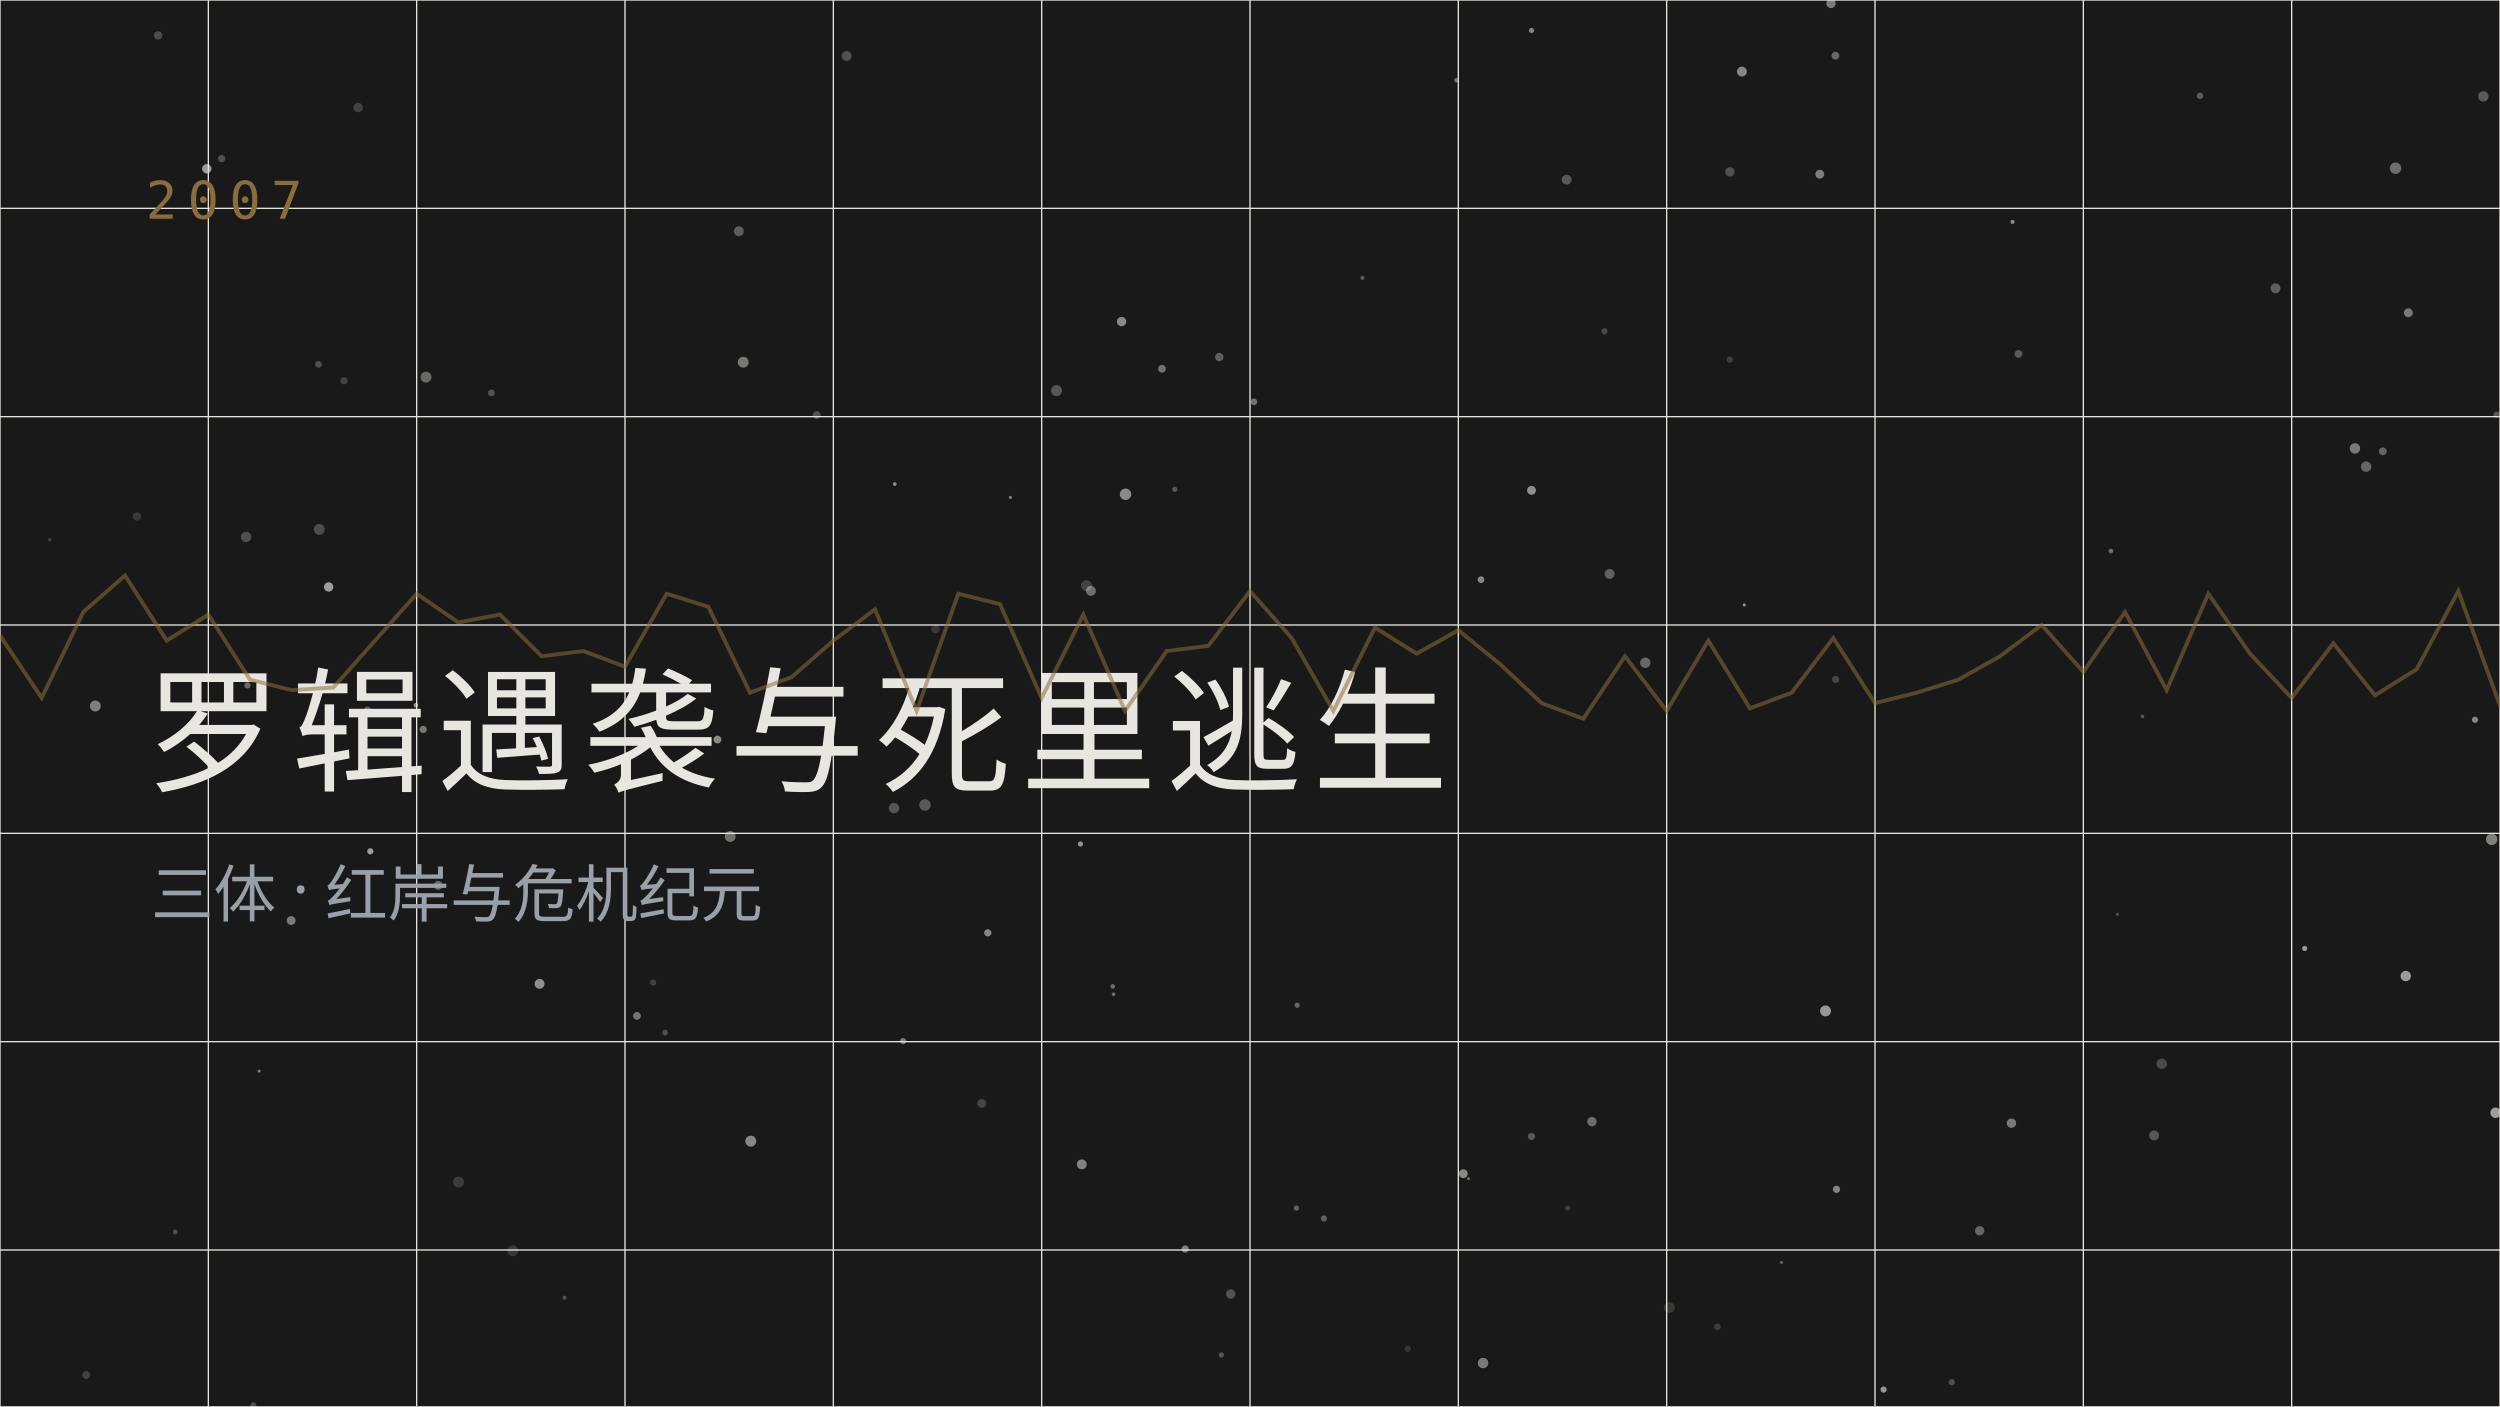
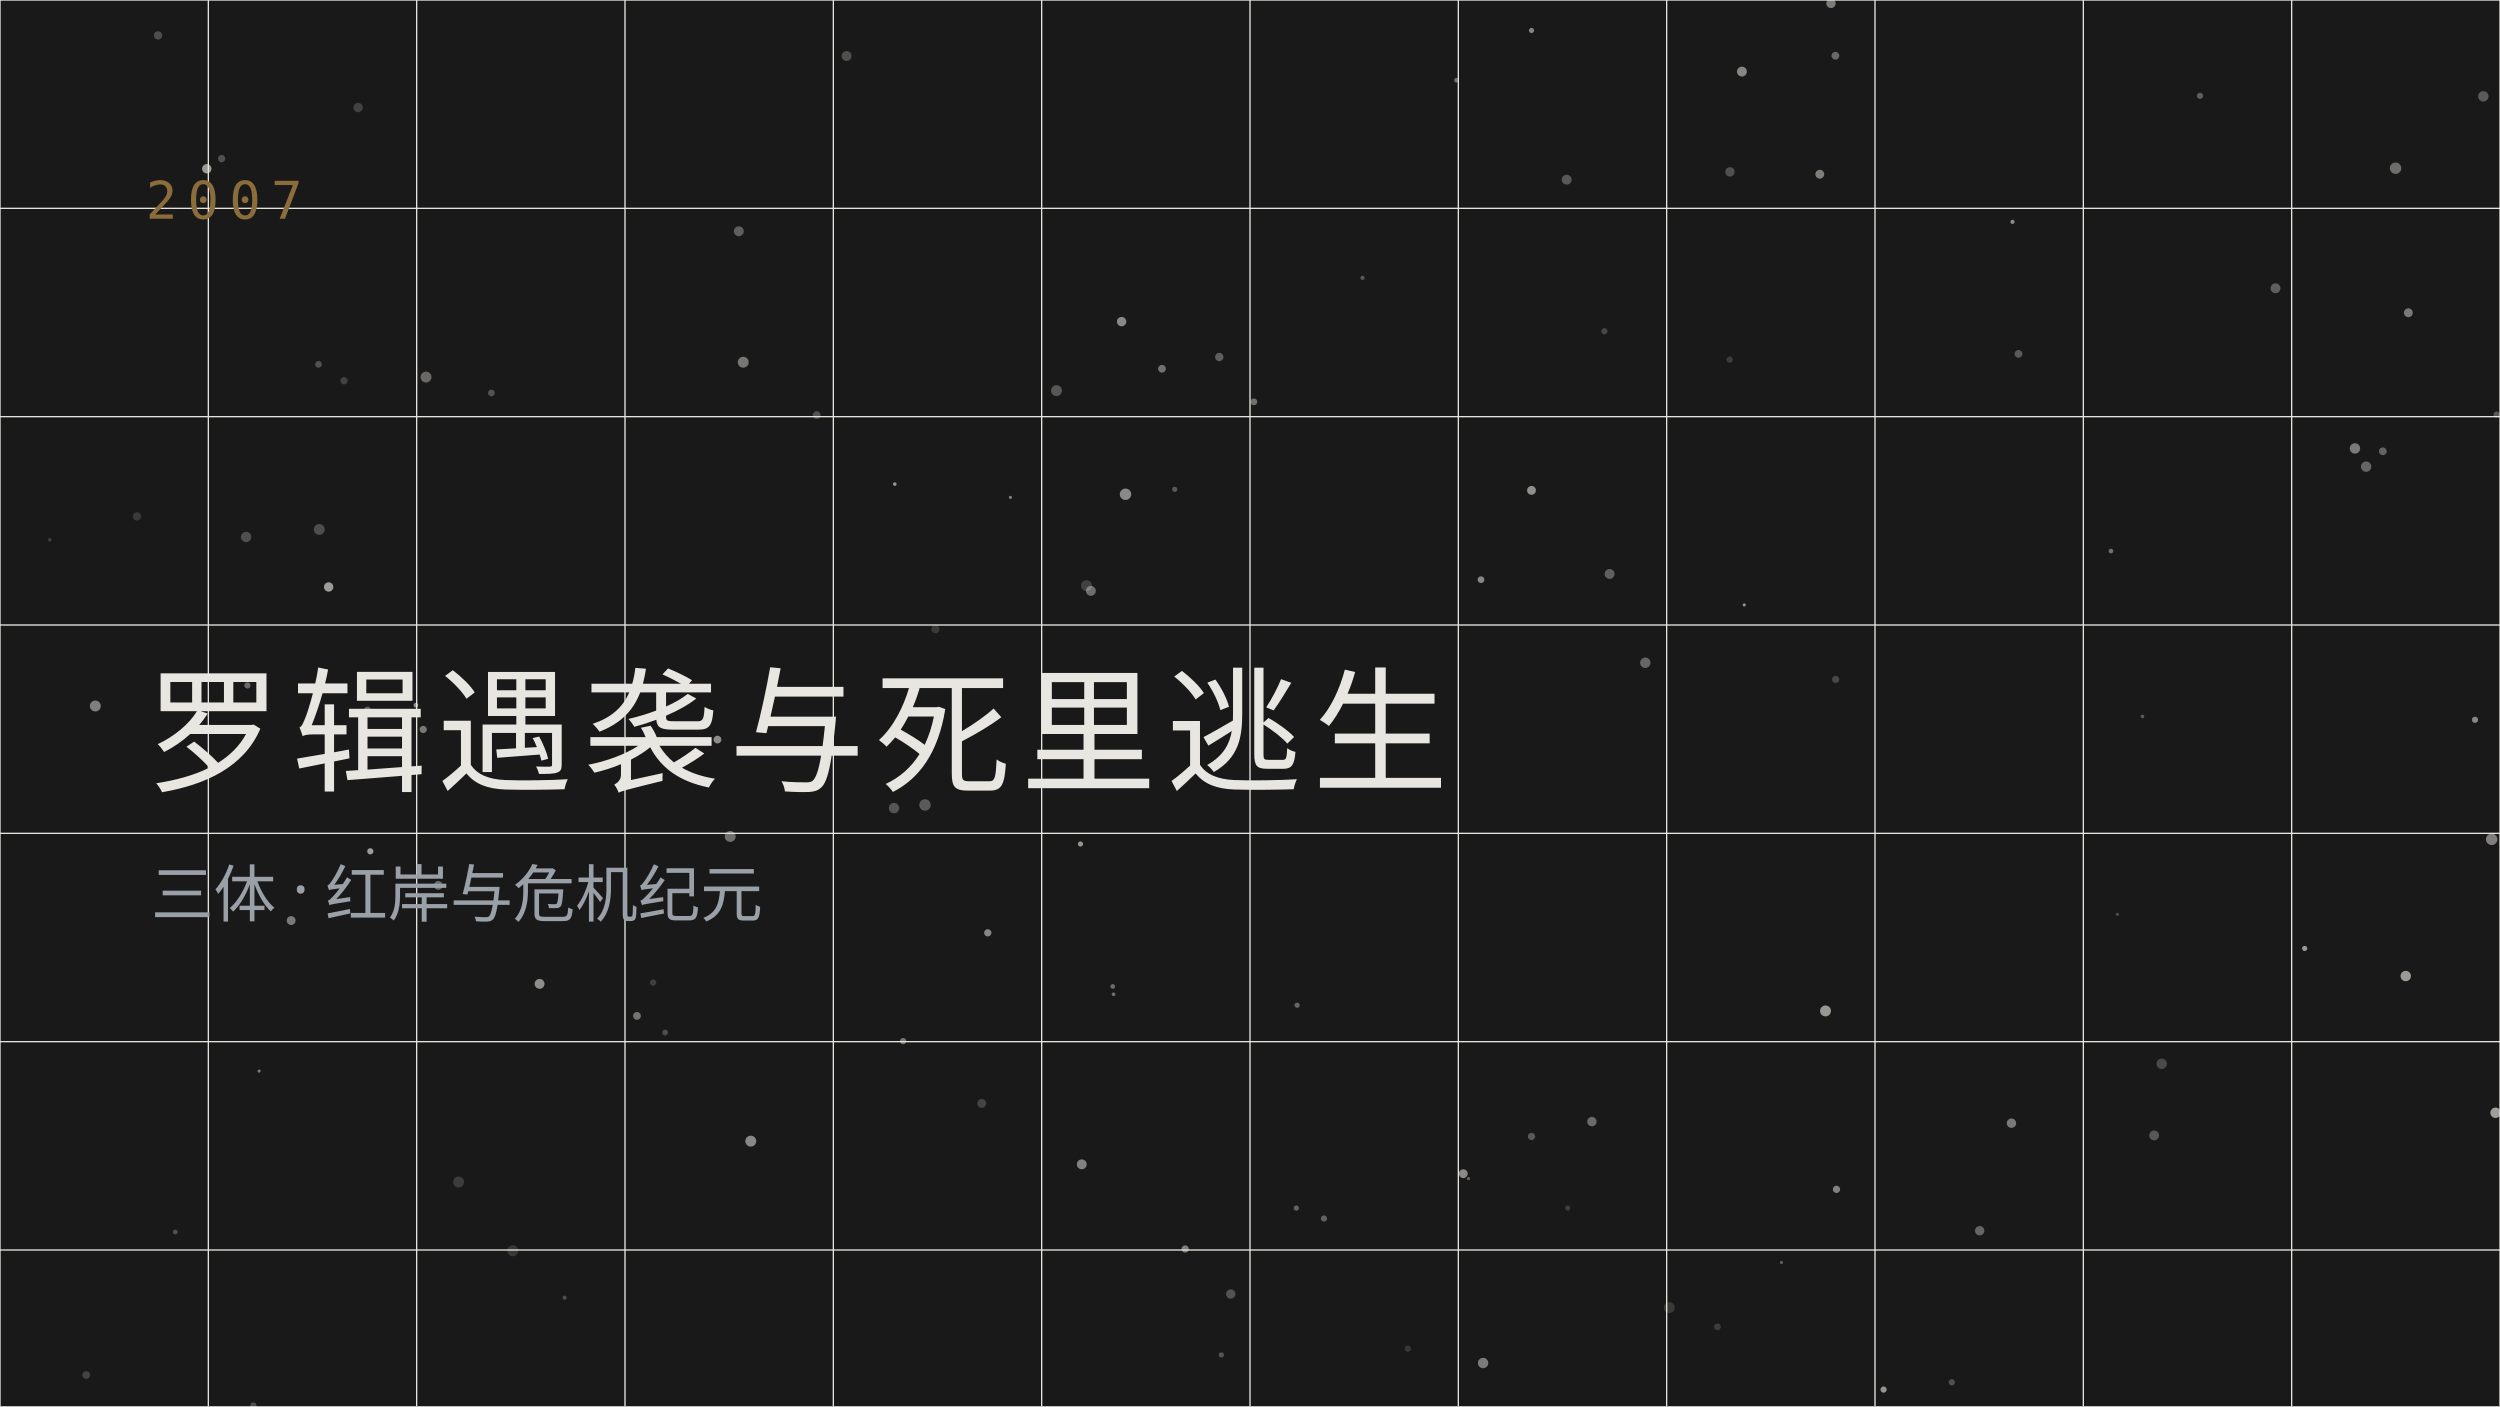
<svg xmlns="http://www.w3.org/2000/svg" width="960" height="540" viewBox="0 0 960 540">
  <rect width="960" height="540" fill="#0a0e14" />
  <rect width="960" height="540" fill="#8a6d3b" opacity="0.12" />
  <line x1="0" y1="0" x2="0" y2="540" stroke="#e8e6e1" stroke-width="0.5" />
  <line x1="80" y1="0" x2="80" y2="540" stroke="#e8e6e1" stroke-width="0.5" />
  <line x1="160" y1="0" x2="160" y2="540" stroke="#e8e6e1" stroke-width="0.5" />
  <line x1="240" y1="0" x2="240" y2="540" stroke="#e8e6e1" stroke-width="0.5" />
  <line x1="320" y1="0" x2="320" y2="540" stroke="#e8e6e1" stroke-width="0.5" />
  <line x1="400" y1="0" x2="400" y2="540" stroke="#e8e6e1" stroke-width="0.5" />
  <line x1="480" y1="0" x2="480" y2="540" stroke="#e8e6e1" stroke-width="0.5" />
  <line x1="560" y1="0" x2="560" y2="540" stroke="#e8e6e1" stroke-width="0.5" />
  <line x1="640" y1="0" x2="640" y2="540" stroke="#e8e6e1" stroke-width="0.5" />
  <line x1="720" y1="0" x2="720" y2="540" stroke="#e8e6e1" stroke-width="0.5" />
  <line x1="800" y1="0" x2="800" y2="540" stroke="#e8e6e1" stroke-width="0.5" />
  <line x1="880" y1="0" x2="880" y2="540" stroke="#e8e6e1" stroke-width="0.5" />
  <line x1="960" y1="0" x2="960" y2="540" stroke="#e8e6e1" stroke-width="0.5" />
  <line x1="0" y1="0" x2="960" y2="0" stroke="#e8e6e1" stroke-width="0.5" />
  <line x1="0" y1="80" x2="960" y2="80" stroke="#e8e6e1" stroke-width="0.5" />
  <line x1="0" y1="160" x2="960" y2="160" stroke="#e8e6e1" stroke-width="0.5" />
  <line x1="0" y1="240" x2="960" y2="240" stroke="#e8e6e1" stroke-width="0.5" />
  <line x1="0" y1="320" x2="960" y2="320" stroke="#e8e6e1" stroke-width="0.5" />
  <line x1="0" y1="400" x2="960" y2="400" stroke="#e8e6e1" stroke-width="0.5" />
  <line x1="0" y1="480" x2="960" y2="480" stroke="#e8e6e1" stroke-width="0.5" />
  <circle cx="94.5" cy="206.2" r="2.0" fill="#e8e6e1" opacity="0.26" />
  <circle cx="325.1" cy="21.5" r="1.9" fill="#e8e6e1" opacity="0.27" />
  <circle cx="723.3" cy="533.6" r="1.2" fill="#e8e6e1" opacity="0.60" />
  <circle cx="285.4" cy="139.1" r="2.1" fill="#e8e6e1" opacity="0.45" />
  <circle cx="132.1" cy="146.2" r="1.4" fill="#e8e6e1" opacity="0.20" />
  <circle cx="698.8" cy="66.9" r="1.7" fill="#e8e6e1" opacity="0.49" />
  <circle cx="67.3" cy="473.1" r="0.9" fill="#e8e6e1" opacity="0.28" />
  <circle cx="388.0" cy="191.0" r="0.6" fill="#e8e6e1" opacity="0.51" />
  <circle cx="79.4" cy="64.8" r="1.8" fill="#e8e6e1" opacity="0.63" />
  <circle cx="451.1" cy="187.9" r="1.0" fill="#e8e6e1" opacity="0.31" />
  <circle cx="468.2" cy="137.1" r="1.6" fill="#e8e6e1" opacity="0.34" />
  <circle cx="827.2" cy="436.0" r="1.9" fill="#e8e6e1" opacity="0.30" />
  <circle cx="36.6" cy="271.1" r="2.1" fill="#e8e6e1" opacity="0.50" />
  <circle cx="772.8" cy="85.2" r="0.8" fill="#e8e6e1" opacity="0.55" />
  <circle cx="481.5" cy="154.3" r="1.3" fill="#e8e6e1" opacity="0.43" />
  <circle cx="141.1" cy="272.6" r="1.3" fill="#e8e6e1" opacity="0.33" />
  <circle cx="418.9" cy="226.9" r="1.9" fill="#e8e6e1" opacity="0.41" />
  <circle cx="122.6" cy="203.3" r="2.1" fill="#e8e6e1" opacity="0.25" />
  <circle cx="950.4" cy="276.4" r="1.2" fill="#e8e6e1" opacity="0.53" />
  <circle cx="775.1" cy="135.9" r="1.5" fill="#e8e6e1" opacity="0.32" />
  <circle cx="414.9" cy="324.1" r="1.0" fill="#e8e6e1" opacity="0.60" />
  <circle cx="126.2" cy="225.4" r="1.8" fill="#e8e6e1" opacity="0.64" />
  <circle cx="561.9" cy="450.7" r="1.7" fill="#e8e6e1" opacity="0.55" />
  <circle cx="772.4" cy="431.3" r="1.8" fill="#e8e6e1" opacity="0.47" />
  <circle cx="885.0" cy="364.2" r="1.0" fill="#e8e6e1" opacity="0.62" />
  <circle cx="275.5" cy="284.0" r="1.5" fill="#e8e6e1" opacity="0.56" />
  <circle cx="52.6" cy="198.3" r="1.6" fill="#e8e6e1" opacity="0.16" />
  <circle cx="469.0" cy="520.3" r="1.0" fill="#e8e6e1" opacity="0.29" />
  <circle cx="873.8" cy="110.7" r="1.9" fill="#e8e6e1" opacity="0.34" />
  <circle cx="168.3" cy="340.0" r="1.7" fill="#e8e6e1" opacity="0.40" />
  <circle cx="684.1" cy="484.8" r="0.6" fill="#e8e6e1" opacity="0.35" />
  <circle cx="588.1" cy="436.4" r="1.4" fill="#e8e6e1" opacity="0.31" />
  <circle cx="924.8" cy="120.1" r="1.7" fill="#e8e6e1" opacity="0.47" />
  <circle cx="559.3" cy="30.8" r="0.9" fill="#e8e6e1" opacity="0.43" />
  <circle cx="216.8" cy="498.3" r="0.8" fill="#e8e6e1" opacity="0.25" />
  <circle cx="405.7" cy="150.0" r="2.1" fill="#e8e6e1" opacity="0.30" />
  <circle cx="355.2" cy="309.1" r="2.2" fill="#e8e6e1" opacity="0.32" />
  <circle cx="313.6" cy="159.4" r="1.5" fill="#e8e6e1" opacity="0.28" />
  <circle cx="162.5" cy="280.1" r="1.4" fill="#e8e6e1" opacity="0.46" />
  <circle cx="379.3" cy="358.2" r="1.4" fill="#e8e6e1" opacity="0.54" />
  <circle cx="523.2" cy="106.7" r="0.8" fill="#e8e6e1" opacity="0.32" />
  <circle cx="704.8" cy="21.4" r="1.5" fill="#e8e6e1" opacity="0.39" />
  <circle cx="958.3" cy="427.3" r="2.0" fill="#e8e6e1" opacity="0.65" />
  <circle cx="958.7" cy="159.2" r="1.2" fill="#e8e6e1" opacity="0.31" />
  <circle cx="415.4" cy="447.1" r="1.9" fill="#e8e6e1" opacity="0.51" />
  <circle cx="588.1" cy="188.3" r="1.7" fill="#e8e6e1" opacity="0.57" />
  <circle cx="498.1" cy="386.0" r="1.0" fill="#e8e6e1" opacity="0.38" />
  <circle cx="844.8" cy="36.8" r="1.2" fill="#e8e6e1" opacity="0.33" />
  <circle cx="159.7" cy="270.8" r="0.9" fill="#e8e6e1" opacity="0.59" />
  <circle cx="749.5" cy="530.8" r="1.2" fill="#e8e6e1" opacity="0.27" />
  <circle cx="508.4" cy="467.9" r="1.2" fill="#e8e6e1" opacity="0.35" />
  <circle cx="705.2" cy="456.7" r="1.4" fill="#e8e6e1" opacity="0.51" />
  <circle cx="904.3" cy="172.2" r="2.0" fill="#e8e6e1" opacity="0.47" />
  <circle cx="956.8" cy="322.3" r="2.2" fill="#e8e6e1" opacity="0.50" />
  <circle cx="830.1" cy="408.5" r="2.0" fill="#e8e6e1" opacity="0.24" />
  <circle cx="377.0" cy="423.7" r="1.7" fill="#e8e6e1" opacity="0.21" />
  <circle cx="446.2" cy="141.6" r="1.5" fill="#e8e6e1" opacity="0.42" />
  <circle cx="813.1" cy="351.1" r="0.6" fill="#e8e6e1" opacity="0.27" />
  <circle cx="97.3" cy="539.7" r="1.2" fill="#e8e6e1" opacity="0.27" />
  <circle cx="641.0" cy="502.1" r="2.1" fill="#e8e6e1" opacity="0.16" />
  <circle cx="33.1" cy="528.0" r="1.5" fill="#e8e6e1" opacity="0.20" />
  <circle cx="669.8" cy="232.3" r="0.6" fill="#e8e6e1" opacity="0.60" />
  <circle cx="196.9" cy="480.3" r="2.1" fill="#e8e6e1" opacity="0.16" />
  <circle cx="659.5" cy="509.5" r="1.3" fill="#e8e6e1" opacity="0.17" />
  <circle cx="668.9" cy="27.5" r="1.9" fill="#e8e6e1" opacity="0.53" />
  <circle cx="432.2" cy="189.8" r="2.2" fill="#e8e6e1" opacity="0.55" />
  <circle cx="497.8" cy="463.9" r="1.0" fill="#e8e6e1" opacity="0.36" />
  <circle cx="207.2" cy="377.8" r="1.9" fill="#e8e6e1" opacity="0.57" />
  <circle cx="122.3" cy="139.9" r="1.3" fill="#e8e6e1" opacity="0.27" />
  <circle cx="176.1" cy="453.9" r="2.1" fill="#e8e6e1" opacity="0.17" />
  <circle cx="760.2" cy="472.6" r="1.8" fill="#e8e6e1" opacity="0.37" />
  <circle cx="664.3" cy="66.0" r="1.8" fill="#e8e6e1" opacity="0.27" />
  <circle cx="568.7" cy="222.6" r="1.3" fill="#e8e6e1" opacity="0.54" />
  <circle cx="601.6" cy="69.0" r="1.9" fill="#e8e6e1" opacity="0.31" />
  <circle cx="19.1" cy="207.3" r="0.7" fill="#e8e6e1" opacity="0.18" />
  <circle cx="908.6" cy="179.2" r="2.0" fill="#e8e6e1" opacity="0.37" />
  <circle cx="430.7" cy="123.5" r="1.8" fill="#e8e6e1" opacity="0.55" />
  <circle cx="343.3" cy="310.3" r="2.0" fill="#e8e6e1" opacity="0.29" />
  <circle cx="822.7" cy="275.1" r="0.7" fill="#e8e6e1" opacity="0.31" />
  <circle cx="540.6" cy="517.9" r="1.2" fill="#e8e6e1" opacity="0.15" />
  <circle cx="250.8" cy="377.3" r="1.2" fill="#e8e6e1" opacity="0.19" />
  <circle cx="664.2" cy="138.1" r="1.2" fill="#e8e6e1" opacity="0.18" />
  <circle cx="704.9" cy="260.9" r="1.4" fill="#e8e6e1" opacity="0.22" />
  <circle cx="137.5" cy="41.3" r="1.8" fill="#e8e6e1" opacity="0.20" />
  <circle cx="631.8" cy="254.5" r="2.0" fill="#e8e6e1" opacity="0.38" />
  <circle cx="417.2" cy="224.9" r="2.1" fill="#e8e6e1" opacity="0.20" />
  <circle cx="111.8" cy="353.5" r="1.7" fill="#e8e6e1" opacity="0.47" />
  <circle cx="95.0" cy="263.2" r="1.2" fill="#e8e6e1" opacity="0.40" />
  <circle cx="188.7" cy="150.9" r="1.3" fill="#e8e6e1" opacity="0.28" />
  <circle cx="359.2" cy="241.6" r="1.6" fill="#e8e6e1" opacity="0.16" />
  <circle cx="455.1" cy="479.6" r="1.4" fill="#e8e6e1" opacity="0.50" />
  <circle cx="142.2" cy="326.9" r="1.2" fill="#e8e6e1" opacity="0.64" />
  <circle cx="588.1" cy="11.7" r="1.0" fill="#e8e6e1" opacity="0.52" />
  <circle cx="923.8" cy="374.8" r="2.0" fill="#e8e6e1" opacity="0.63" />
  <circle cx="427.6" cy="381.8" r="0.7" fill="#e8e6e1" opacity="0.42" />
  <circle cx="915.0" cy="173.3" r="1.5" fill="#e8e6e1" opacity="0.36" />
  <circle cx="288.3" cy="438.2" r="2.1" fill="#e8e6e1" opacity="0.54" />
  <circle cx="280.4" cy="321.2" r="2.1" fill="#e8e6e1" opacity="0.42" />
  <circle cx="163.6" cy="144.8" r="2.1" fill="#e8e6e1" opacity="0.39" />
  <circle cx="255.4" cy="396.5" r="1.1" fill="#e8e6e1" opacity="0.26" />
  <circle cx="703.1" cy="1.3" r="1.8" fill="#e8e6e1" opacity="0.48" />
  <circle cx="563.9" cy="452.6" r="0.6" fill="#e8e6e1" opacity="0.38" />
  <circle cx="99.5" cy="411.3" r="0.6" fill="#e8e6e1" opacity="0.48" />
  <circle cx="427.3" cy="378.8" r="0.9" fill="#e8e6e1" opacity="0.41" />
  <circle cx="472.6" cy="496.9" r="1.8" fill="#e8e6e1" opacity="0.28" />
  <circle cx="611.3" cy="430.7" r="1.8" fill="#e8e6e1" opacity="0.40" />
  <circle cx="343.6" cy="185.9" r="0.7" fill="#e8e6e1" opacity="0.60" />
  <circle cx="85.1" cy="60.9" r="1.4" fill="#e8e6e1" opacity="0.27" />
  <circle cx="616.1" cy="127.2" r="1.2" fill="#e8e6e1" opacity="0.23" />
  <circle cx="244.6" cy="390.1" r="1.5" fill="#e8e6e1" opacity="0.44" />
  <circle cx="569.5" cy="523.4" r="2.0" fill="#e8e6e1" opacity="0.48" />
  <circle cx="60.7" cy="13.6" r="1.6" fill="#e8e6e1" opacity="0.25" />
  <circle cx="919.9" cy="64.6" r="2.2" fill="#e8e6e1" opacity="0.41" />
  <circle cx="618.1" cy="220.4" r="1.9" fill="#e8e6e1" opacity="0.35" />
  <circle cx="701.0" cy="388.2" r="2.1" fill="#e8e6e1" opacity="0.61" />
  <circle cx="810.6" cy="211.6" r="0.9" fill="#e8e6e1" opacity="0.42" />
  <circle cx="283.7" cy="88.8" r="1.9" fill="#e8e6e1" opacity="0.34" />
  <circle cx="953.6" cy="37.0" r="2.0" fill="#e8e6e1" opacity="0.32" />
  <circle cx="346.8" cy="399.8" r="1.2" fill="#e8e6e1" opacity="0.47" />
  <circle cx="602.0" cy="463.9" r="1.0" fill="#e8e6e1" opacity="0.18" />
+   <g opacity="0.45" stroke="#8a6d3b" />
  <text x="56" y="84" font-family="'SFMono-Regular','Menlo',monospace" font-size="20" fill="#8a6d3b" letter-spacing="4">2007</text>
  <text x="56" y="300" font-family="'Noto Serif SC','Songti SC',serif" font-size="52" fill="#e8e6e1" letter-spacing="4">罗辑遇袭与死里逃生</text>
  <text x="58" y="352" font-family="'PingFang SC','Microsoft YaHei',sans-serif" font-size="24" fill="#9aa0a8">三体 · 红岸与危机纪元</text>
-   <polyline points="0,244 16,268 32,235 48,221 64,246 80,236 96,261 112,265 128,264 144,246 160,228 176,239 192,236 208,252 224,250 240,256 256,228 272,233 288,266 304,260 320,246 336,234 352,273 368,228 384,232 400,268 416,236 432,273 448,250 464,248 480,227 496,245 512,273 528,241 544,251 560,242 576,255 592,270 608,276 624,252 640,273 656,246 672,272 688,266 704,245 720,270 736,266 752,261 768,252 784,240 800,258 816,235 832,265 848,228 864,251 880,268 896,247 912,267 928,257 944,227 960,271" fill="none" stroke="#8a6d3b" stroke-width="1.5" opacity="0.55" />
</svg>
